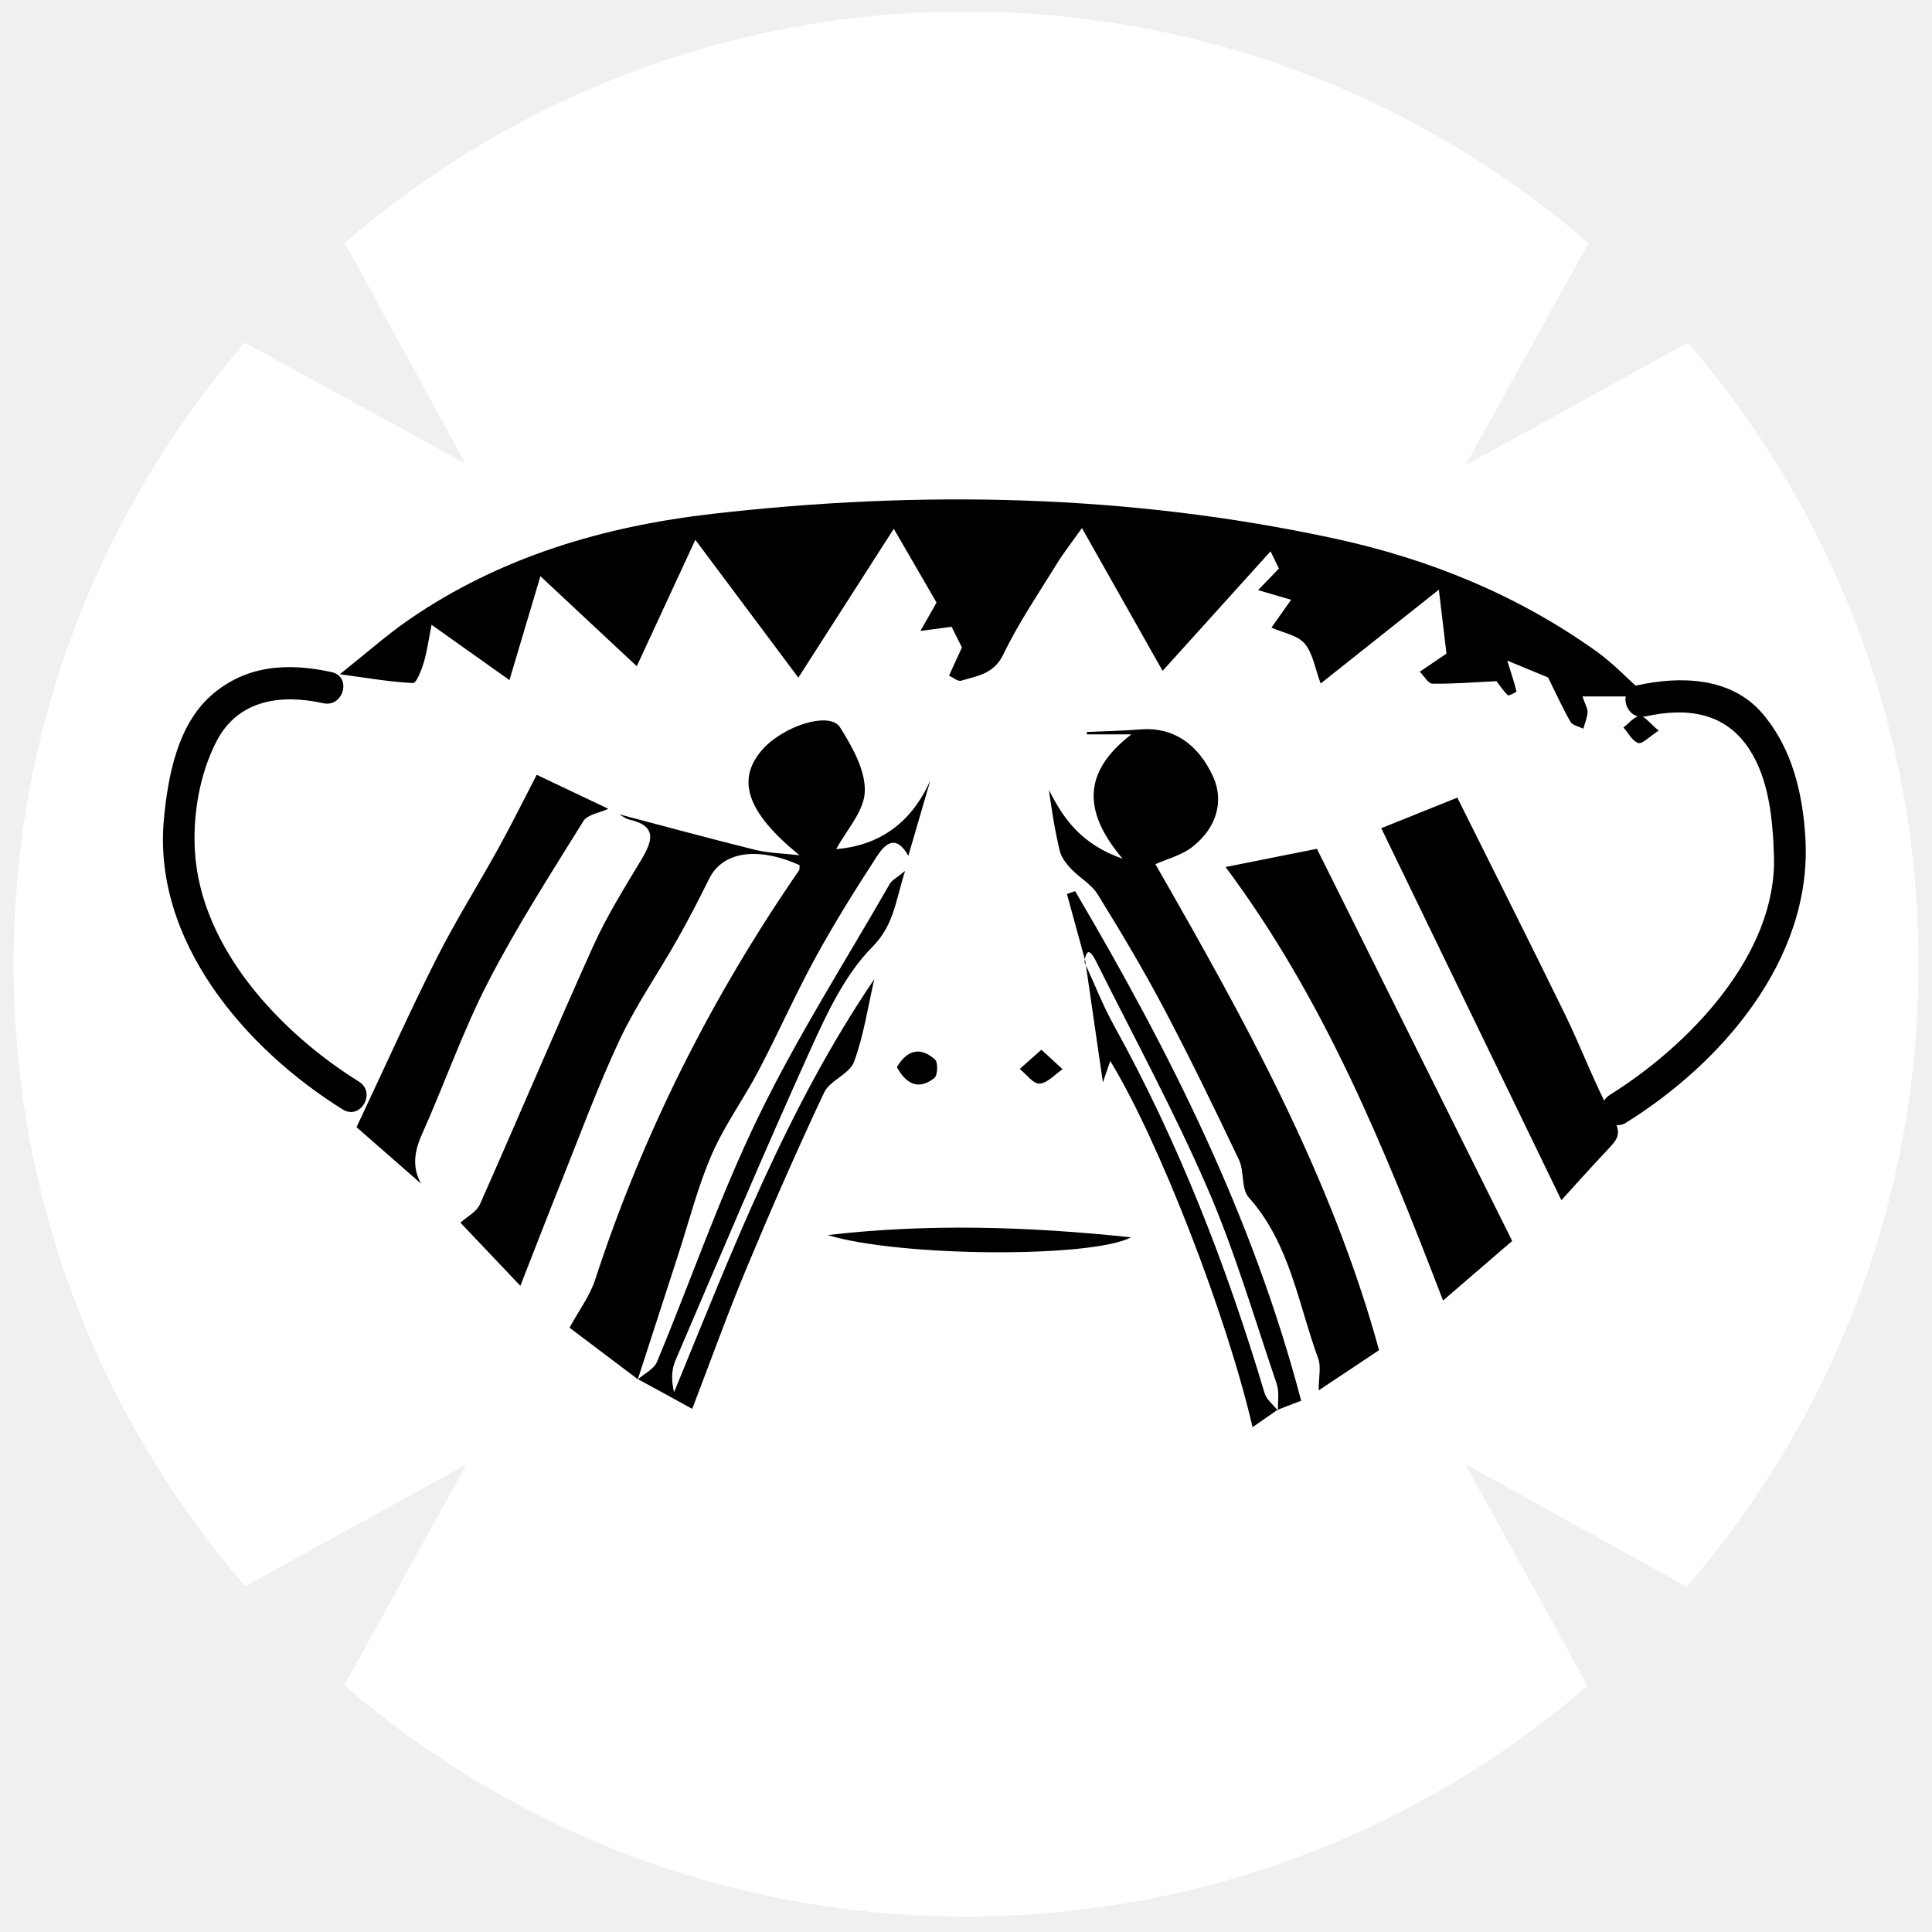
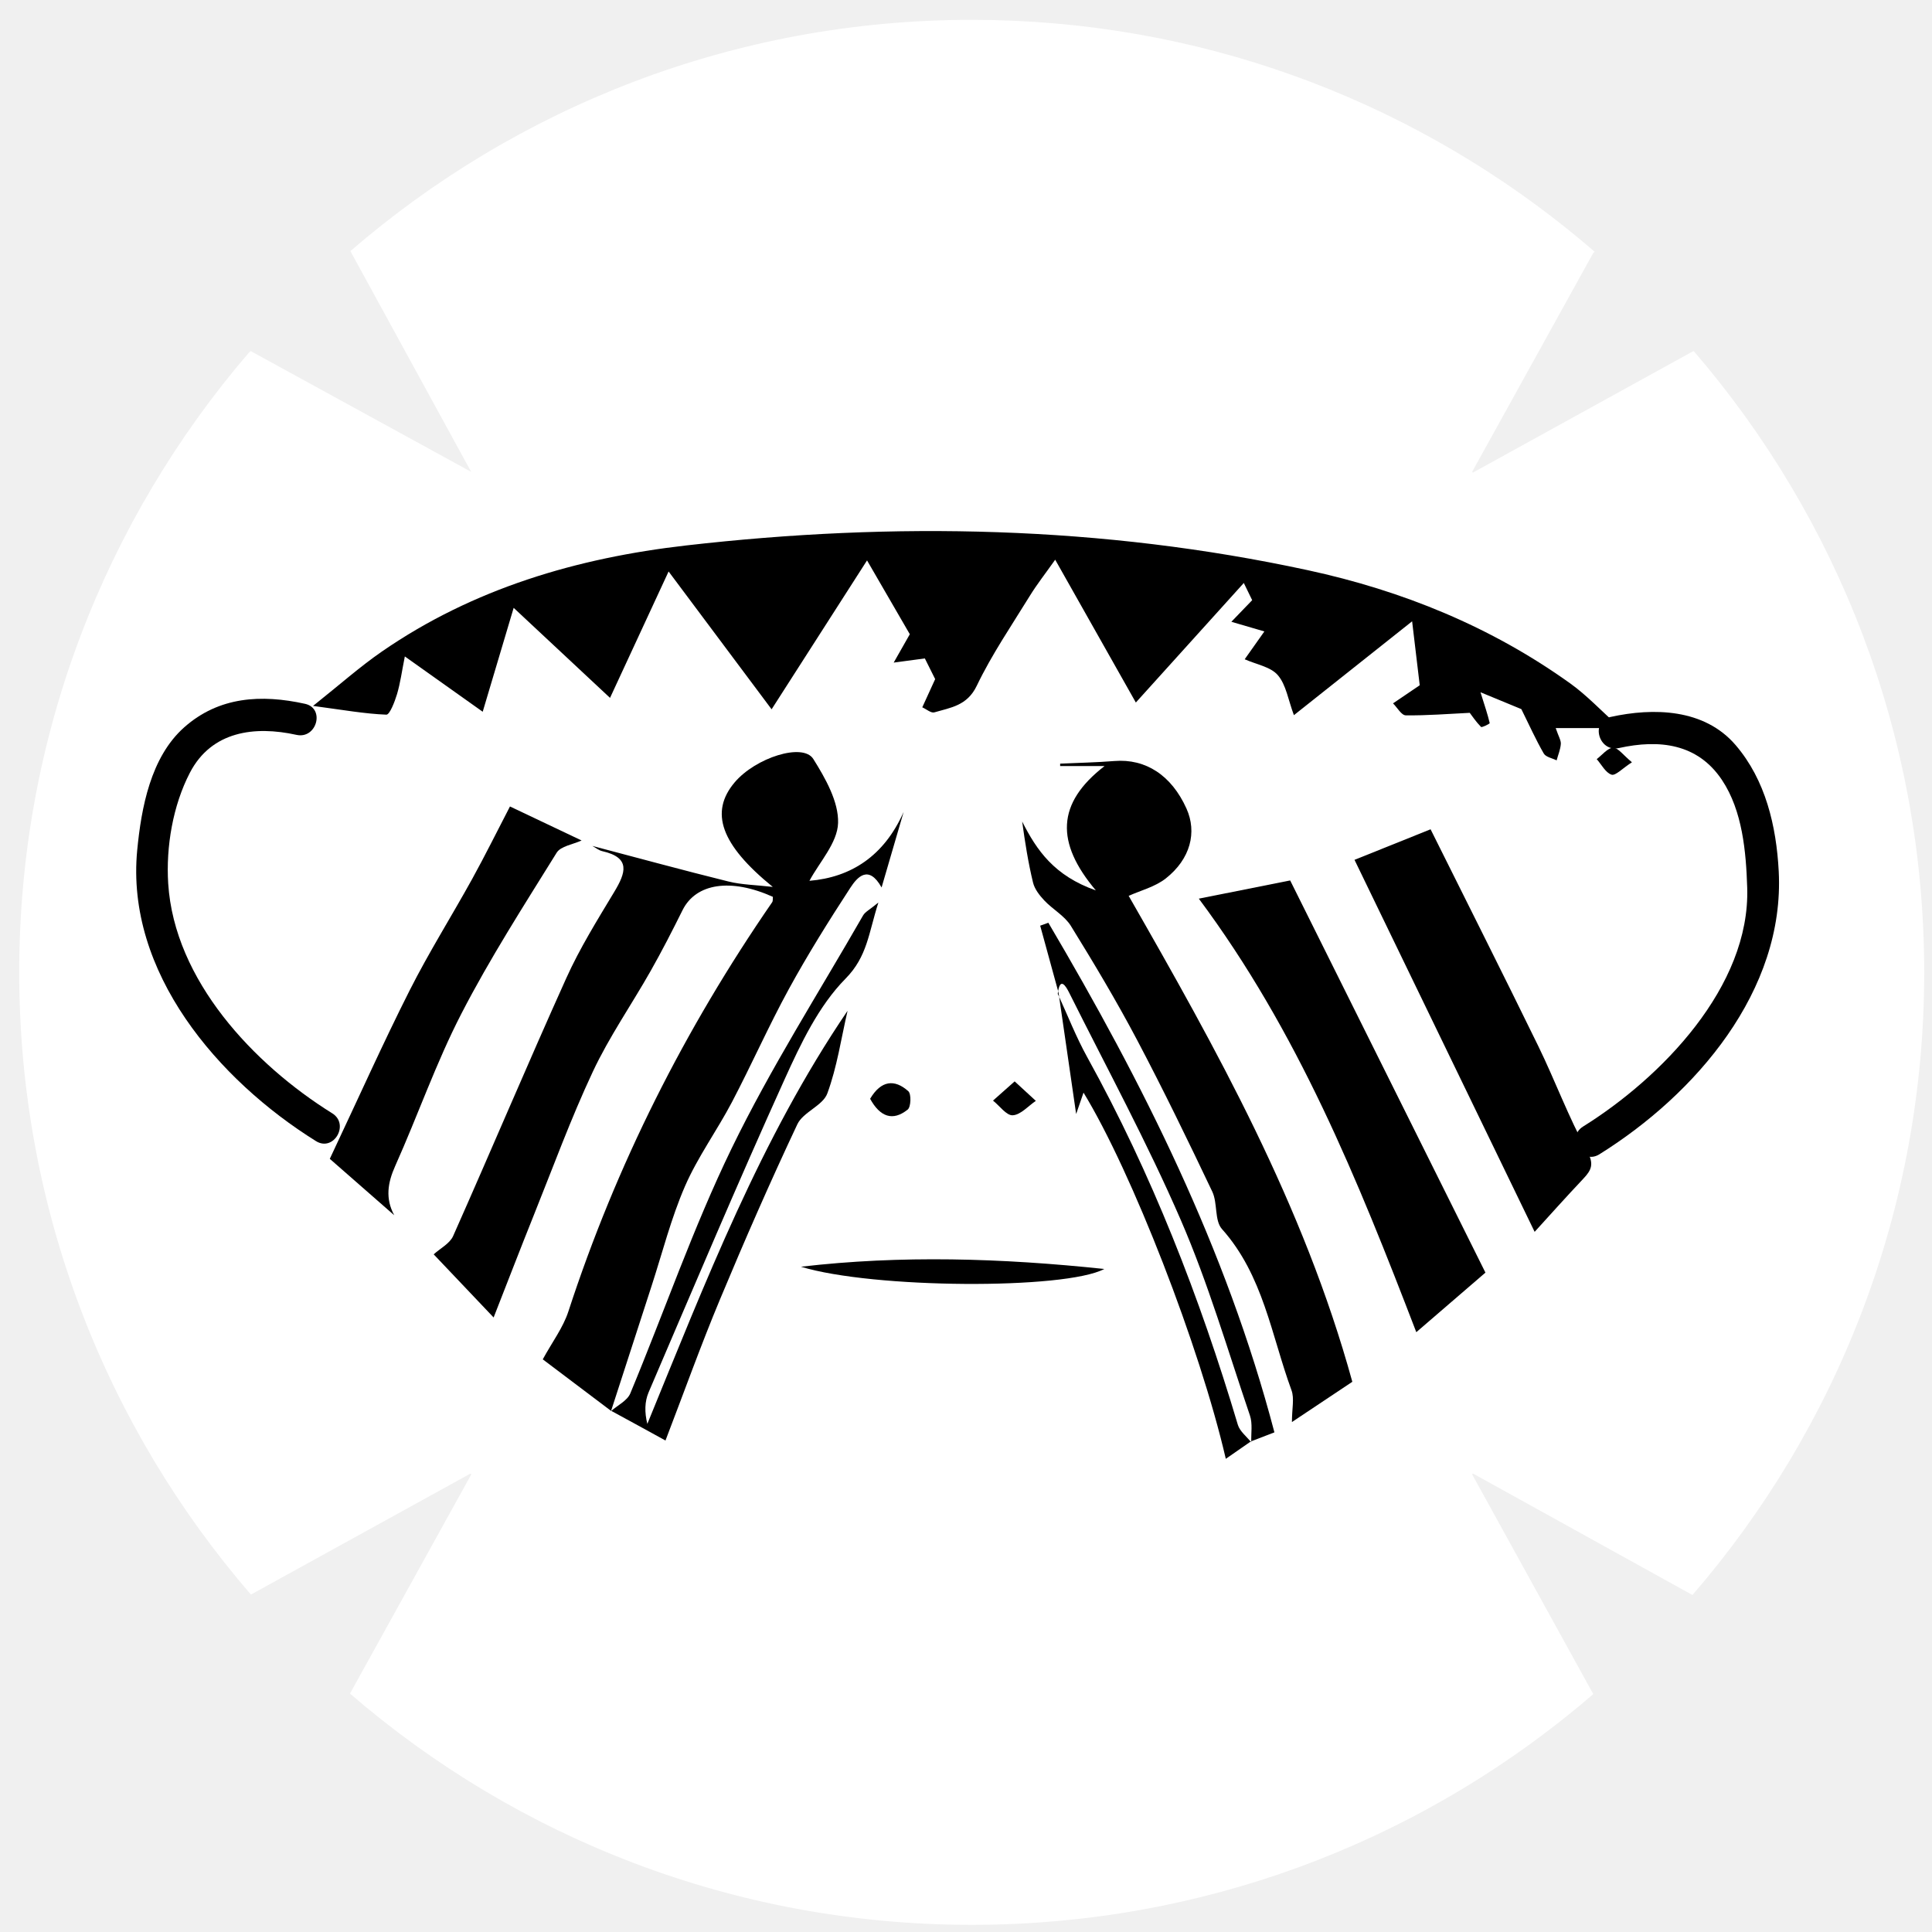
<svg xmlns="http://www.w3.org/2000/svg" version="1.1" id="Capa_1" x="0px" y="0px" width="300px" height="300px" viewBox="0 0 300 300" enable-background="new 0 0 300 300" xml:space="preserve">
-   <path fill="#FFFFFF" d="M261.921,246.383c22.418-25.926,35.988-59.717,35.988-96.686c0-36.851-13.478-70.552-35.771-96.448  c-0.057,0.006-0.11,0.018-0.167,0.024l0.003,0.005l-34.138,18.818l-0.127-0.115l18.875-34.106l0.088,0.087  c0.012-0.059,0.024-0.118,0.037-0.179c-0.037-0.032-0.076-0.068-0.115-0.101c-1.333-1.151-2.689-2.279-4.063-3.382  c-25.333-20.338-57.508-32.507-92.524-32.507c-36.895,0-70.586,13.555-96.481,35.909L72.279,71.98L38.058,53.233l-0.303,0.251  C15.556,79.351,2.104,112.937,2.104,149.697c0,36.947,13.579,70.702,35.978,96.623l34.096-18.797l0.13,0.115l-18.846,34.054  c25.911,22.357,59.637,35.908,96.546,35.908c35.704,0,68.455-12.652,94.011-33.716c0.843-0.695,1.673-1.406,2.501-2.118  l-18.813-34.125l0.115-0.13L261.921,246.383z" />
-   <g>
-     <path fill-rule="evenodd" clip-rule="evenodd" d="M79.107,105.605c-4.176-2.966-7.808-5.546-12.092-8.59   c-0.47,2.354-0.702,4.146-1.214,5.857c-0.354,1.175-1.134,3.207-1.657,3.185c-3.336-0.131-6.652-0.727-11.383-1.358   c4.16-3.307,7.277-6.086,10.689-8.442c14.209-9.813,30.372-14.542,47.222-16.472c32.336-3.704,64.619-3.062,96.558,3.839   c14.68,3.173,28.452,8.769,40.741,17.577c2.588,1.854,4.8,4.236,7.813,6.94c-3.571,0-6.518,0-10.062,0   c0.447,1.311,0.834,1.905,0.795,2.467c-0.064,0.86-0.422,1.699-0.654,2.547c-0.685-0.346-1.678-0.513-1.997-1.068   c-1.233-2.139-2.247-4.402-3.479-6.89c-1.707-0.704-3.816-1.576-6.345-2.62c0.681,2.17,1.123,3.464,1.432,4.791   c0.023,0.1-1.221,0.726-1.35,0.593c-0.788-0.804-1.423-1.758-1.75-2.188c-3.333,0.161-6.641,0.432-9.941,0.389   c-0.665-0.009-1.315-1.208-1.972-1.859c1.156-0.785,2.313-1.569,4.146-2.811c-0.288-2.415-0.671-5.647-1.181-9.93   c-6.424,5.102-12.162,9.657-18.355,14.574c-0.893-2.381-1.21-4.717-2.5-6.215c-1.118-1.302-3.339-1.659-5.143-2.466   c1.193-1.687,2.174-3.074,3.056-4.322c-2.236-0.653-3.681-1.076-5.126-1.498c0.94-0.976,1.88-1.951,3.232-3.355   c-0.07-0.142-0.538-1.105-1.3-2.671c-5.548,6.14-10.769,11.924-16.764,18.563c-4.262-7.547-8.217-14.549-12.523-22.177   c-1.533,2.171-2.844,3.832-3.943,5.619c-2.836,4.606-5.911,9.111-8.242,13.967c-1.483,3.091-4.045,3.374-6.585,4.12   c-0.503,0.147-1.239-0.503-1.869-0.785c0.546-1.192,1.09-2.385,2.001-4.38c-0.323-0.648-1.082-2.166-1.603-3.211   c-1.91,0.255-3.374,0.452-4.837,0.647c0.738-1.301,1.478-2.602,2.502-4.405c-1.808-3.12-3.961-6.839-6.641-11.462   c-5.058,7.891-9.662,15.073-14.819,23.12c-5.373-7.19-10.439-13.969-15.995-21.402c-3.12,6.735-6.006,12.962-9.094,19.628   c-5.049-4.718-9.685-9.046-14.964-13.979C82.237,95.104,80.767,100.038,79.107,105.605z" />
-     <path fill-rule="evenodd" clip-rule="evenodd" d="M99.061,214.183c-3.807-2.872-7.612-5.743-10.628-8.02   c1.476-2.704,3.157-4.925,3.974-7.426c7.423-22.75,18.075-43.871,31.644-63.549c0.145-0.208,0.082-0.558,0.114-0.844   c-6.542-2.94-11.949-2.111-14.029,2.074c-1.581,3.182-3.201,6.349-4.953,9.438c-2.962,5.233-6.432,10.217-8.978,15.641   c-3.426,7.298-6.198,14.906-9.211,22.398c-2.026,5.048-3.981,10.127-6.192,15.767c-3.044-3.208-6.175-6.504-9.306-9.803   c1.03-0.938,2.503-1.678,3.019-2.844c5.923-13.322,11.58-26.766,17.574-40.054c2.094-4.642,4.816-9.016,7.449-13.392   c1.78-2.956,2.596-5.307-1.856-6.314c-0.551-0.125-1.036-0.536-1.554-0.815c7.047,1.854,14.073,3.775,21.144,5.525   c2.055,0.509,4.229,0.531,6.875,0.837c-8.1-6.583-9.823-11.61-5.917-16.232c3.236-3.828,10.606-6.197,12.215-3.627   c1.883,3.007,3.946,6.64,3.844,9.937c-0.095,3.091-2.914,6.097-4.447,8.977c6.463-0.541,11.593-3.856,14.625-10.69   c-1.125,3.853-2.25,7.706-3.422,11.722c-2.024-3.603-3.769-1.614-4.856,0.054c-3.341,5.132-6.602,10.339-9.539,15.71   c-3.145,5.746-5.793,11.76-8.839,17.562c-2.32,4.42-5.319,8.522-7.298,13.076c-2.163,4.98-3.503,10.316-5.191,15.503   c-2.105,6.469-4.195,12.942-6.294,19.413L99.061,214.183z" />
-     <path fill-rule="evenodd" clip-rule="evenodd" d="M214.141,209.649c-2.934,1.956-6.143,4.093-9.379,6.25   c0-2.083,0.4-3.668-0.066-4.935c-3.13-8.53-4.379-17.849-10.799-25.036c-1.18-1.323-0.655-4.024-1.503-5.81   c-3.766-7.92-7.596-15.817-11.689-23.572c-3.181-6.025-6.684-11.888-10.268-17.687c-0.966-1.563-2.813-2.558-4.119-3.943   c-0.749-0.793-1.514-1.778-1.76-2.799c-0.745-3.082-1.24-6.224-1.685-9.469c2.258,4.475,4.986,8.429,11.44,10.697   c-6.262-7.422-6.131-13.528,1.358-19.31c-2.933,0-4.915,0-6.899,0c0-0.124,0-0.247,0-0.372c2.807-0.13,5.616-0.182,8.415-0.407   c4.86-0.392,8.872,2.207,11.203,7.387c1.654,3.676,0.626,7.813-3.203,10.836c-1.686,1.331-3.974,1.897-5.775,2.714   C193.036,157.99,206.566,182.133,214.141,209.649z" />
-     <path fill-rule="evenodd" clip-rule="evenodd" d="M190.305,134.627c4.844-0.965,9.112-1.815,14.185-2.826   c10.021,20.125,20.057,40.278,30.321,60.894c-3.56,3.066-6.917,5.958-10.736,9.251   C214.949,178.191,205.672,155.247,190.305,134.627z" />
-     <path fill-rule="evenodd" clip-rule="evenodd" d="M214.48,128.6c3.397-1.364,7.298-2.931,11.812-4.743   c5.624,11.3,11.252,22.456,16.733,33.683c2.612,5.355,4.67,10.995,7.536,16.201c1.167,2.117,0.728,3.022-0.586,4.411   c-2.716,2.873-5.348,5.828-7.525,8.213C233.083,167.021,223.894,148.041,214.48,128.6z" />
-     <path fill-rule="evenodd" clip-rule="evenodd" d="M94.461,125.593c-1.322,0.617-3.231,0.869-3.874,1.905   c-5.109,8.234-10.371,16.414-14.803,25.013c-3.926,7.613-6.753,15.788-10.264,23.625c-1.189,2.654-1.546,5.072-0.15,7.653   c-3.617-3.166-7.232-6.333-10.007-8.761c4.563-9.678,8.284-18.006,12.391-26.138c2.977-5.897,6.509-11.512,9.707-17.3   c1.995-3.615,3.825-7.322,5.879-11.277C86.599,121.862,90.531,123.728,94.461,125.593z" />
-     <path fill-rule="evenodd" clip-rule="evenodd" d="M99.025,214.206c1.024-0.907,2.525-1.616,2.999-2.751   c5.277-12.679,9.755-25.733,15.742-38.06c6.036-12.428,13.518-24.153,20.405-36.161c0.326-0.567,1.051-0.907,2.377-2.005   c-1.52,4.727-1.698,8.372-5.105,11.825c-4.177,4.233-6.959,10.105-9.474,15.663c-7.28,16.075-14.148,32.339-21.099,48.562   c-0.612,1.426-0.649,3.1-0.199,4.906c9.038-22.047,17.565-44.226,31.09-64.146c-0.994,4.298-1.628,8.73-3.144,12.838   c-0.703,1.903-3.753,2.877-4.653,4.785c-4.229,8.972-8.208,18.068-12.027,27.226c-2.965,7.104-5.562,14.361-8.449,21.88   c-2.882-1.585-5.636-3.098-8.408-4.598C99.061,214.183,99.025,214.206,99.025,214.206z" />
-     <path fill-rule="evenodd" clip-rule="evenodd" d="M168.521,149.215c-0.949-3.463-1.899-6.928-2.848-10.391   c0.42-0.151,0.844-0.303,1.267-0.455c14.653,24.852,27.58,50.493,35.104,79.132c-1.091,0.42-2.375,0.914-3.66,1.408l0.067,0.147   c-0.052-1.396,0.225-2.902-0.208-4.17c-3.457-10.171-6.48-20.541-10.743-30.371c-5.206-12.011-11.474-23.563-17.33-35.289   c-0.501-1.003-1.441-2.592-1.771,0.166L168.521,149.215z" />
-     <path fill-rule="evenodd" clip-rule="evenodd" d="M198.384,218.909c-1.223,0.851-2.446,1.7-3.889,2.701   c-4.031-17.43-14.603-44.606-22.094-56.863c-0.396,1.144-0.703,2.043-1.145,3.323c-0.946-6.523-1.84-12.688-2.735-18.855   l-0.123,0.178c1.516,3.288,2.829,6.685,4.577,9.844c10.022,18.123,17.48,37.279,23.389,57.087c0.307,1.027,1.374,1.827,2.087,2.733   L198.384,218.909z" />
-     <path fill-rule="evenodd" clip-rule="evenodd" d="M128.525,191.781c15.557-1.812,31.103-1.337,47.104,0.35   C169.499,195.373,139.665,195.19,128.525,191.781z" />
-     <path fill-rule="evenodd" clip-rule="evenodd" d="M161.707,163.001c1.365,1.256,2.327,2.142,3.289,3.026   c-1.192,0.805-2.349,2.164-3.583,2.238c-0.97,0.062-2.041-1.462-3.066-2.281C159.329,165.111,160.313,164.24,161.707,163.001z" />
-     <path fill-rule="evenodd" clip-rule="evenodd" d="M139.264,165.704c1.706-2.867,3.789-3.091,5.931-1.177   c0.481,0.433,0.415,2.446-0.097,2.854C142.769,169.239,140.81,168.512,139.264,165.704z" />
-     <path fill-rule="evenodd" clip-rule="evenodd" d="M257.56,113.449c-1.493,0.961-2.558,2.127-3.169,1.926   c-0.931-0.307-1.549-1.561-2.301-2.414c0.848-0.635,1.677-1.734,2.547-1.767C255.396,111.167,256.201,112.338,257.56,113.449z" />
-     <path fill-rule="evenodd" clip-rule="evenodd" d="M182.206,123.563c0.007,1.391-0.886,1.799-1.956,1.945   c-1.348,0.186-1.818-0.759-1.958-1.823c-0.171-1.329,0.8-1.777,1.88-1.904C181.49,121.626,181.893,122.596,182.206,123.563z" />
-     <path fill-rule="evenodd" clip-rule="evenodd" d="M127.644,121.8c0.009,1.392-0.884,1.799-1.956,1.946   c-1.349,0.185-1.818-0.759-1.958-1.823c-0.171-1.329,0.798-1.777,1.881-1.904C126.929,119.864,127.33,120.834,127.644,121.8z" />
-     <g>
-       <g>
-         <path d="M255.531,111.242c6.285-1.388,12.237-0.708,16.02,4.977c3.176,4.773,3.729,11.136,3.907,16.694     c0.493,15.39-13.366,29.547-25.481,37.097c-2.729,1.7-0.222,6.027,2.523,4.316c14.941-9.31,28.821-25.398,27.852-43.942     c-0.367-7.017-2.037-14.179-6.699-19.609c-4.857-5.659-12.735-5.836-19.451-4.354     C251.054,107.116,252.389,111.936,255.531,111.242L255.531,111.242z" />
+   <defs id="defs51" />
+   <rect ry="0" y="-13.726" x="-95.285" height="301.163" width="570.655" id="rect3715" style="fill:none;stroke:none;stroke-width:1.108" />
+   <path style="fill:#ffffff" id="path3669" d="m 262.802,247.671 c 22.418,-25.926 35.988,-59.717 35.988,-96.686 0,-36.851 -13.478,-70.552 -35.771,-96.448 -0.057,0.006 -0.11,0.018 -0.167,0.024 l 0.003,0.005 -34.138,18.818 -0.127,-0.115 18.875,-34.106 0.088,0.087 c 0.012,-0.059 0.024,-0.118 0.037,-0.179 -0.037,-0.032 -0.076,-0.068 -0.115,-0.101 -1.333,-1.151 -2.689,-2.279 -4.063,-3.382 -25.333,-20.338 -57.508,-32.507 -92.524,-32.507 -36.895,0 -70.586,13.555 -96.481,35.909 l 18.753,34.278 -34.221,-18.747 -0.303,0.251 c -22.199,25.867 -35.651,59.453 -35.651,96.213 0,36.947 13.579,70.702 35.978,96.623 l 34.096,-18.797 0.13,0.115 -18.846,34.054 c 25.911,22.357 59.637,35.908 96.546,35.908 35.704,0 68.455,-12.652 94.011,-33.716 0.843,-0.695 1.673,-1.406 2.501,-2.118 l -18.813,-34.125 0.115,-0.13 34.099,18.872 z" />
+   <g id="g3671" transform="translate(-4.152541,4.915256)">
+     <path style="clip-rule:evenodd;fill-rule:evenodd" id="path3673" d="m 79.107,105.605 c -4.176,-2.966 -7.808,-5.546 -12.092,-8.59 -0.47,2.354 -0.702,4.146 -1.214,5.857 -0.354,1.175 -1.134,3.207 -1.657,3.185 -3.336,-0.131 -6.652,-0.727 -11.383,-1.358 4.16,-3.307 7.277,-6.086 10.689,-8.442 14.209,-9.813 30.372,-14.542 47.222,-16.472 32.336,-3.704 64.619,-3.062 96.558,3.839 14.68,3.173 28.452,8.769 40.741,17.577 2.588,1.854 4.8,4.236 7.813,6.94 -3.571,0 -6.518,0 -10.062,0 0.447,1.311 0.834,1.905 0.795,2.467 -0.064,0.86 -0.422,1.699 -0.654,2.547 -0.685,-0.346 -1.678,-0.513 -1.997,-1.068 -1.233,-2.139 -2.247,-4.402 -3.479,-6.89 -1.707,-0.704 -3.816,-1.576 -6.345,-2.62 0.681,2.17 1.123,3.464 1.432,4.791 0.023,0.1 -1.221,0.726 -1.35,0.593 -0.788,-0.804 -1.423,-1.758 -1.75,-2.188 -3.333,0.161 -6.641,0.432 -9.941,0.389 -0.665,-0.009 -1.315,-1.208 -1.972,-1.859 1.156,-0.785 2.313,-1.569 4.146,-2.811 -0.288,-2.415 -0.671,-5.647 -1.181,-9.93 -6.424,5.102 -12.162,9.657 -18.355,14.574 -0.893,-2.381 -1.21,-4.717 -2.5,-6.215 -1.118,-1.302 -3.339,-1.659 -5.143,-2.466 1.193,-1.687 2.174,-3.074 3.056,-4.322 -2.236,-0.653 -3.681,-1.076 -5.126,-1.498 0.94,-0.976 1.88,-1.951 3.232,-3.355 -0.07,-0.142 -0.538,-1.105 -1.3,-2.671 -5.548,6.14 -10.769,11.924 -16.764,18.563 -4.262,-7.547 -8.217,-14.549 -12.523,-22.177 -1.533,2.171 -2.844,3.832 -3.943,5.619 -2.836,4.606 -5.911,9.111 -8.242,13.967 -1.483,3.091 -4.045,3.374 -6.585,4.12 -0.503,0.147 -1.239,-0.503 -1.869,-0.785 0.546,-1.192 1.09,-2.385 2.001,-4.38 -0.323,-0.648 -1.082,-2.166 -1.603,-3.211 -1.91,0.255 -3.374,0.452 -4.837,0.647 0.738,-1.301 1.478,-2.602 2.502,-4.405 -1.808,-3.12 -3.961,-6.839 -6.641,-11.462 -5.058,7.891 -9.662,15.073 -14.819,23.12 -5.373,-7.19 -10.439,-13.969 -15.995,-21.402 -3.12,6.735 -6.006,12.962 -9.094,19.628 -5.049,-4.718 -9.685,-9.046 -14.964,-13.979 -1.677,5.632 -3.147,10.566 -4.807,16.133 z" />
+     <path style="clip-rule:evenodd;fill-rule:evenodd" id="path3675" d="m 99.061,214.183 c -3.807,-2.872 -7.612,-5.743 -10.628,-8.02 1.476,-2.704 3.157,-4.925 3.974,-7.426 7.423,-22.75 18.075,-43.871 31.644,-63.549 0.145,-0.208 0.082,-0.558 0.114,-0.844 -6.542,-2.94 -11.949,-2.111 -14.029,2.074 -1.581,3.182 -3.201,6.349 -4.953,9.438 -2.962,5.233 -6.432,10.217 -8.978,15.641 -3.426,7.298 -6.198,14.906 -9.211,22.398 -2.026,5.048 -3.981,10.127 -6.192,15.767 -3.044,-3.208 -6.175,-6.504 -9.306,-9.803 1.03,-0.938 2.503,-1.678 3.019,-2.844 5.923,-13.322 11.58,-26.766 17.574,-40.054 2.094,-4.642 4.816,-9.016 7.449,-13.392 1.78,-2.956 2.596,-5.307 -1.856,-6.314 -0.551,-0.125 -1.036,-0.536 -1.554,-0.815 7.047,1.854 14.073,3.775 21.144,5.525 2.055,0.509 4.229,0.531 6.875,0.837 -8.1,-6.583 -9.823,-11.61 -5.917,-16.232 3.236,-3.828 10.606,-6.197 12.215,-3.627 1.883,3.007 3.946,6.64 3.844,9.937 -0.095,3.091 -2.914,6.097 -4.447,8.977 6.463,-0.541 11.593,-3.856 14.625,-10.69 -1.125,3.853 -2.25,7.706 -3.422,11.722 -2.024,-3.603 -3.769,-1.614 -4.856,0.054 -3.341,5.132 -6.602,10.339 -9.539,15.71 -3.145,5.746 -5.793,11.76 -8.839,17.562 -2.32,4.42 -5.319,8.522 -7.298,13.076 -2.163,4.98 -3.503,10.316 -5.191,15.503 -2.105,6.469 -4.195,12.942 -6.294,19.413 l 0.033,-0.024 z" />
+     <path style="clip-rule:evenodd;fill-rule:evenodd" id="path3677" d="m 214.141,209.649 c -2.934,1.956 -6.143,4.093 -9.379,6.25 0,-2.083 0.4,-3.668 -0.066,-4.935 -3.13,-8.53 -4.379,-17.849 -10.799,-25.036 -1.18,-1.323 -0.655,-4.024 -1.503,-5.81 -3.766,-7.92 -7.596,-15.817 -11.689,-23.572 -3.181,-6.025 -6.684,-11.888 -10.268,-17.687 -0.966,-1.563 -2.813,-2.558 -4.119,-3.943 -0.749,-0.793 -1.514,-1.778 -1.76,-2.799 -0.745,-3.082 -1.24,-6.224 -1.685,-9.469 2.258,4.475 4.986,8.429 11.44,10.697 -6.262,-7.422 -6.131,-13.528 1.358,-19.31 -2.933,0 -4.915,0 -6.899,0 0,-0.124 0,-0.247 0,-0.372 2.807,-0.13 5.616,-0.182 8.415,-0.407 4.86,-0.392 8.872,2.207 11.203,7.387 1.654,3.676 0.626,7.813 -3.203,10.836 -1.686,1.331 -3.974,1.897 -5.775,2.714 13.624,23.797 27.154,47.94 34.729,75.456 z" />
+     <path style="clip-rule:evenodd;fill-rule:evenodd" id="path3679" d="m 190.305,134.627 c 4.844,-0.965 9.112,-1.815 14.185,-2.826 10.021,20.125 20.057,40.278 30.321,60.894 -3.56,3.066 -6.917,5.958 -10.736,9.251 -9.126,-23.755 -18.403,-46.699 -33.77,-67.319 z" />
+     <path style="clip-rule:evenodd;fill-rule:evenodd" id="path3681" d="m 214.48,128.6 c 3.397,-1.364 7.298,-2.931 11.812,-4.743 5.624,11.3 11.252,22.456 16.733,33.683 2.612,5.355 4.67,10.995 7.536,16.201 1.167,2.117 0.728,3.022 -0.586,4.411 -2.716,2.873 -5.348,5.828 -7.525,8.213 -9.367,-19.344 -18.556,-38.324 -27.97,-57.765 z" />
+     <path style="clip-rule:evenodd;fill-rule:evenodd" id="path3683" d="m 94.461,125.593 c -1.322,0.617 -3.231,0.869 -3.874,1.905 -5.109,8.234 -10.371,16.414 -14.803,25.013 -3.926,7.613 -6.753,15.788 -10.264,23.625 -1.189,2.654 -1.546,5.072 -0.15,7.653 -3.617,-3.166 -7.232,-6.333 -10.007,-8.761 4.563,-9.678 8.284,-18.006 12.391,-26.138 2.977,-5.897 6.509,-11.512 9.707,-17.3 1.995,-3.615 3.825,-7.322 5.879,-11.277 3.259,1.549 7.191,3.415 11.121,5.28 z" />
+     <path style="clip-rule:evenodd;fill-rule:evenodd" id="path3685" d="m 99.025,214.206 c 1.024,-0.907 2.525,-1.616 2.999,-2.751 5.277,-12.679 9.755,-25.733 15.742,-38.06 6.036,-12.428 13.518,-24.153 20.405,-36.161 0.326,-0.567 1.051,-0.907 2.377,-2.005 -1.52,4.727 -1.698,8.372 -5.105,11.825 -4.177,4.233 -6.959,10.105 -9.474,15.663 -7.28,16.075 -14.148,32.339 -21.099,48.562 -0.612,1.426 -0.649,3.1 -0.199,4.906 9.038,-22.047 17.565,-44.226 31.09,-64.146 -0.994,4.298 -1.628,8.73 -3.144,12.838 -0.703,1.903 -3.753,2.877 -4.653,4.785 -4.229,8.972 -8.208,18.068 -12.027,27.226 -2.965,7.104 -5.562,14.361 -8.449,21.88 -2.882,-1.585 -5.636,-3.098 -8.408,-4.598 -0.019,0.013 -0.055,0.036 -0.055,0.036 z" />
+     <path style="clip-rule:evenodd;fill-rule:evenodd" id="path3687" d="m 168.521,149.215 c -0.949,-3.463 -1.899,-6.928 -2.848,-10.391 0.42,-0.151 0.844,-0.303 1.267,-0.455 14.653,24.852 27.58,50.493 35.104,79.132 -1.091,0.42 -2.375,0.914 -3.66,1.408 l 0.067,0.147 c -0.052,-1.396 0.225,-2.902 -0.208,-4.17 -3.457,-10.171 -6.48,-20.541 -10.743,-30.371 -5.206,-12.011 -11.474,-23.563 -17.33,-35.289 -0.501,-1.003 -1.441,-2.592 -1.771,0.166 l 0.122,-0.177 z" />
+     <path style="clip-rule:evenodd;fill-rule:evenodd" id="path3689" d="m 198.384,218.909 c -1.223,0.851 -2.446,1.7 -3.889,2.701 -4.031,-17.43 -14.603,-44.606 -22.094,-56.863 -0.396,1.144 -0.703,2.043 -1.145,3.323 -0.946,-6.523 -1.84,-12.688 -2.735,-18.855 l -0.123,0.178 c 1.516,3.288 2.829,6.685 4.577,9.844 10.022,18.123 17.48,37.279 23.389,57.087 0.307,1.027 1.374,1.827 2.087,2.733 l -0.067,-0.148 z" />
+     <path style="clip-rule:evenodd;fill-rule:evenodd" id="path3691" d="m 128.525,191.781 c 15.557,-1.812 31.103,-1.337 47.104,0.35 -6.13,3.242 -35.964,3.059 -47.104,-0.35 z" />
+     <path style="clip-rule:evenodd;fill-rule:evenodd" id="path3693" d="m 161.707,163.001 c 1.365,1.256 2.327,2.142 3.289,3.026 -1.192,0.805 -2.349,2.164 -3.583,2.238 -0.97,0.062 -2.041,-1.462 -3.066,-2.281 0.982,-0.873 1.966,-1.744 3.36,-2.983 z" />
+     <path style="clip-rule:evenodd;fill-rule:evenodd" id="path3695" d="m 139.264,165.704 c 1.706,-2.867 3.789,-3.091 5.931,-1.177 0.481,0.433 0.415,2.446 -0.097,2.854 -2.329,1.858 -4.288,1.131 -5.834,-1.677 z" />
+     <path style="clip-rule:evenodd;fill-rule:evenodd" id="path3697" d="m 257.56,113.449 c -1.493,0.961 -2.558,2.127 -3.169,1.926 -0.931,-0.307 -1.549,-1.561 -2.301,-2.414 0.848,-0.635 1.677,-1.734 2.547,-1.767 0.759,-0.027 1.564,1.144 2.923,2.255 z" />
+     <path style="clip-rule:evenodd;fill-rule:evenodd" id="path3699" d="m 182.206,123.563 c 0.007,1.391 -0.886,1.799 -1.956,1.945 -1.348,0.186 -1.818,-0.759 -1.958,-1.823 -0.171,-1.329 0.8,-1.777 1.88,-1.904 1.318,-0.155 1.721,0.815 2.034,1.782 z" />
+     <path style="clip-rule:evenodd;fill-rule:evenodd" id="path3701" d="m 127.644,121.8 c 0.009,1.392 -0.884,1.799 -1.956,1.946 -1.349,0.185 -1.818,-0.759 -1.958,-1.823 -0.171,-1.329 0.798,-1.777 1.881,-1.904 1.318,-0.155 1.719,0.815 2.033,1.781 z" />
+     <g id="g3703">
+       <g id="g3705">
+         <path id="path3707" d="m 255.531,111.242 c 6.285,-1.388 12.237,-0.708 16.02,4.977 3.176,4.773 3.729,11.136 3.907,16.694 0.493,15.39 -13.366,29.547 -25.481,37.097 -2.729,1.7 -0.222,6.027 2.523,4.316 14.941,-9.31 28.821,-25.398 27.852,-43.942 -0.367,-7.017 -2.037,-14.179 -6.699,-19.609 -4.857,-5.659 -12.735,-5.836 -19.451,-4.354 -3.148,0.695 -1.813,5.515 1.329,4.821 l 0,0 z" />
      </g>
    </g>
-     <g>
-       <g>
-         <path d="M51.519,104.373c-6.797-1.501-13.371-1.129-18.757,3.646c-5.22,4.627-6.667,12.5-7.302,19.067     c-1.835,18.974,12.57,35.727,27.761,45.192c2.745,1.711,5.253-2.616,2.523-4.316c-12.184-7.592-24.52-20.656-25.473-35.687     c-0.362-5.707,0.728-12.125,3.372-17.21c3.353-6.448,10.044-7.307,16.546-5.871C53.332,109.888,54.667,105.068,51.519,104.373     L51.519,104.373z" />
+     <g id="g3709">
+       <g id="g3711">
+         <path id="path3713" d="m 51.519,104.373 c -6.797,-1.501 -13.371,-1.129 -18.757,3.646 -5.22,4.627 -6.667,12.5 -7.302,19.067 -1.835,18.974 12.57,35.727 27.761,45.192 2.745,1.711 5.253,-2.616 2.523,-4.316 -12.184,-7.592 -24.52,-20.656 -25.473,-35.687 -0.362,-5.707 0.728,-12.125 3.372,-17.21 3.353,-6.448 10.044,-7.307 16.546,-5.871 3.143,0.694 4.478,-4.126 1.33,-4.821 l 0,0 z" />
      </g>
    </g>
  </g>
</svg>
